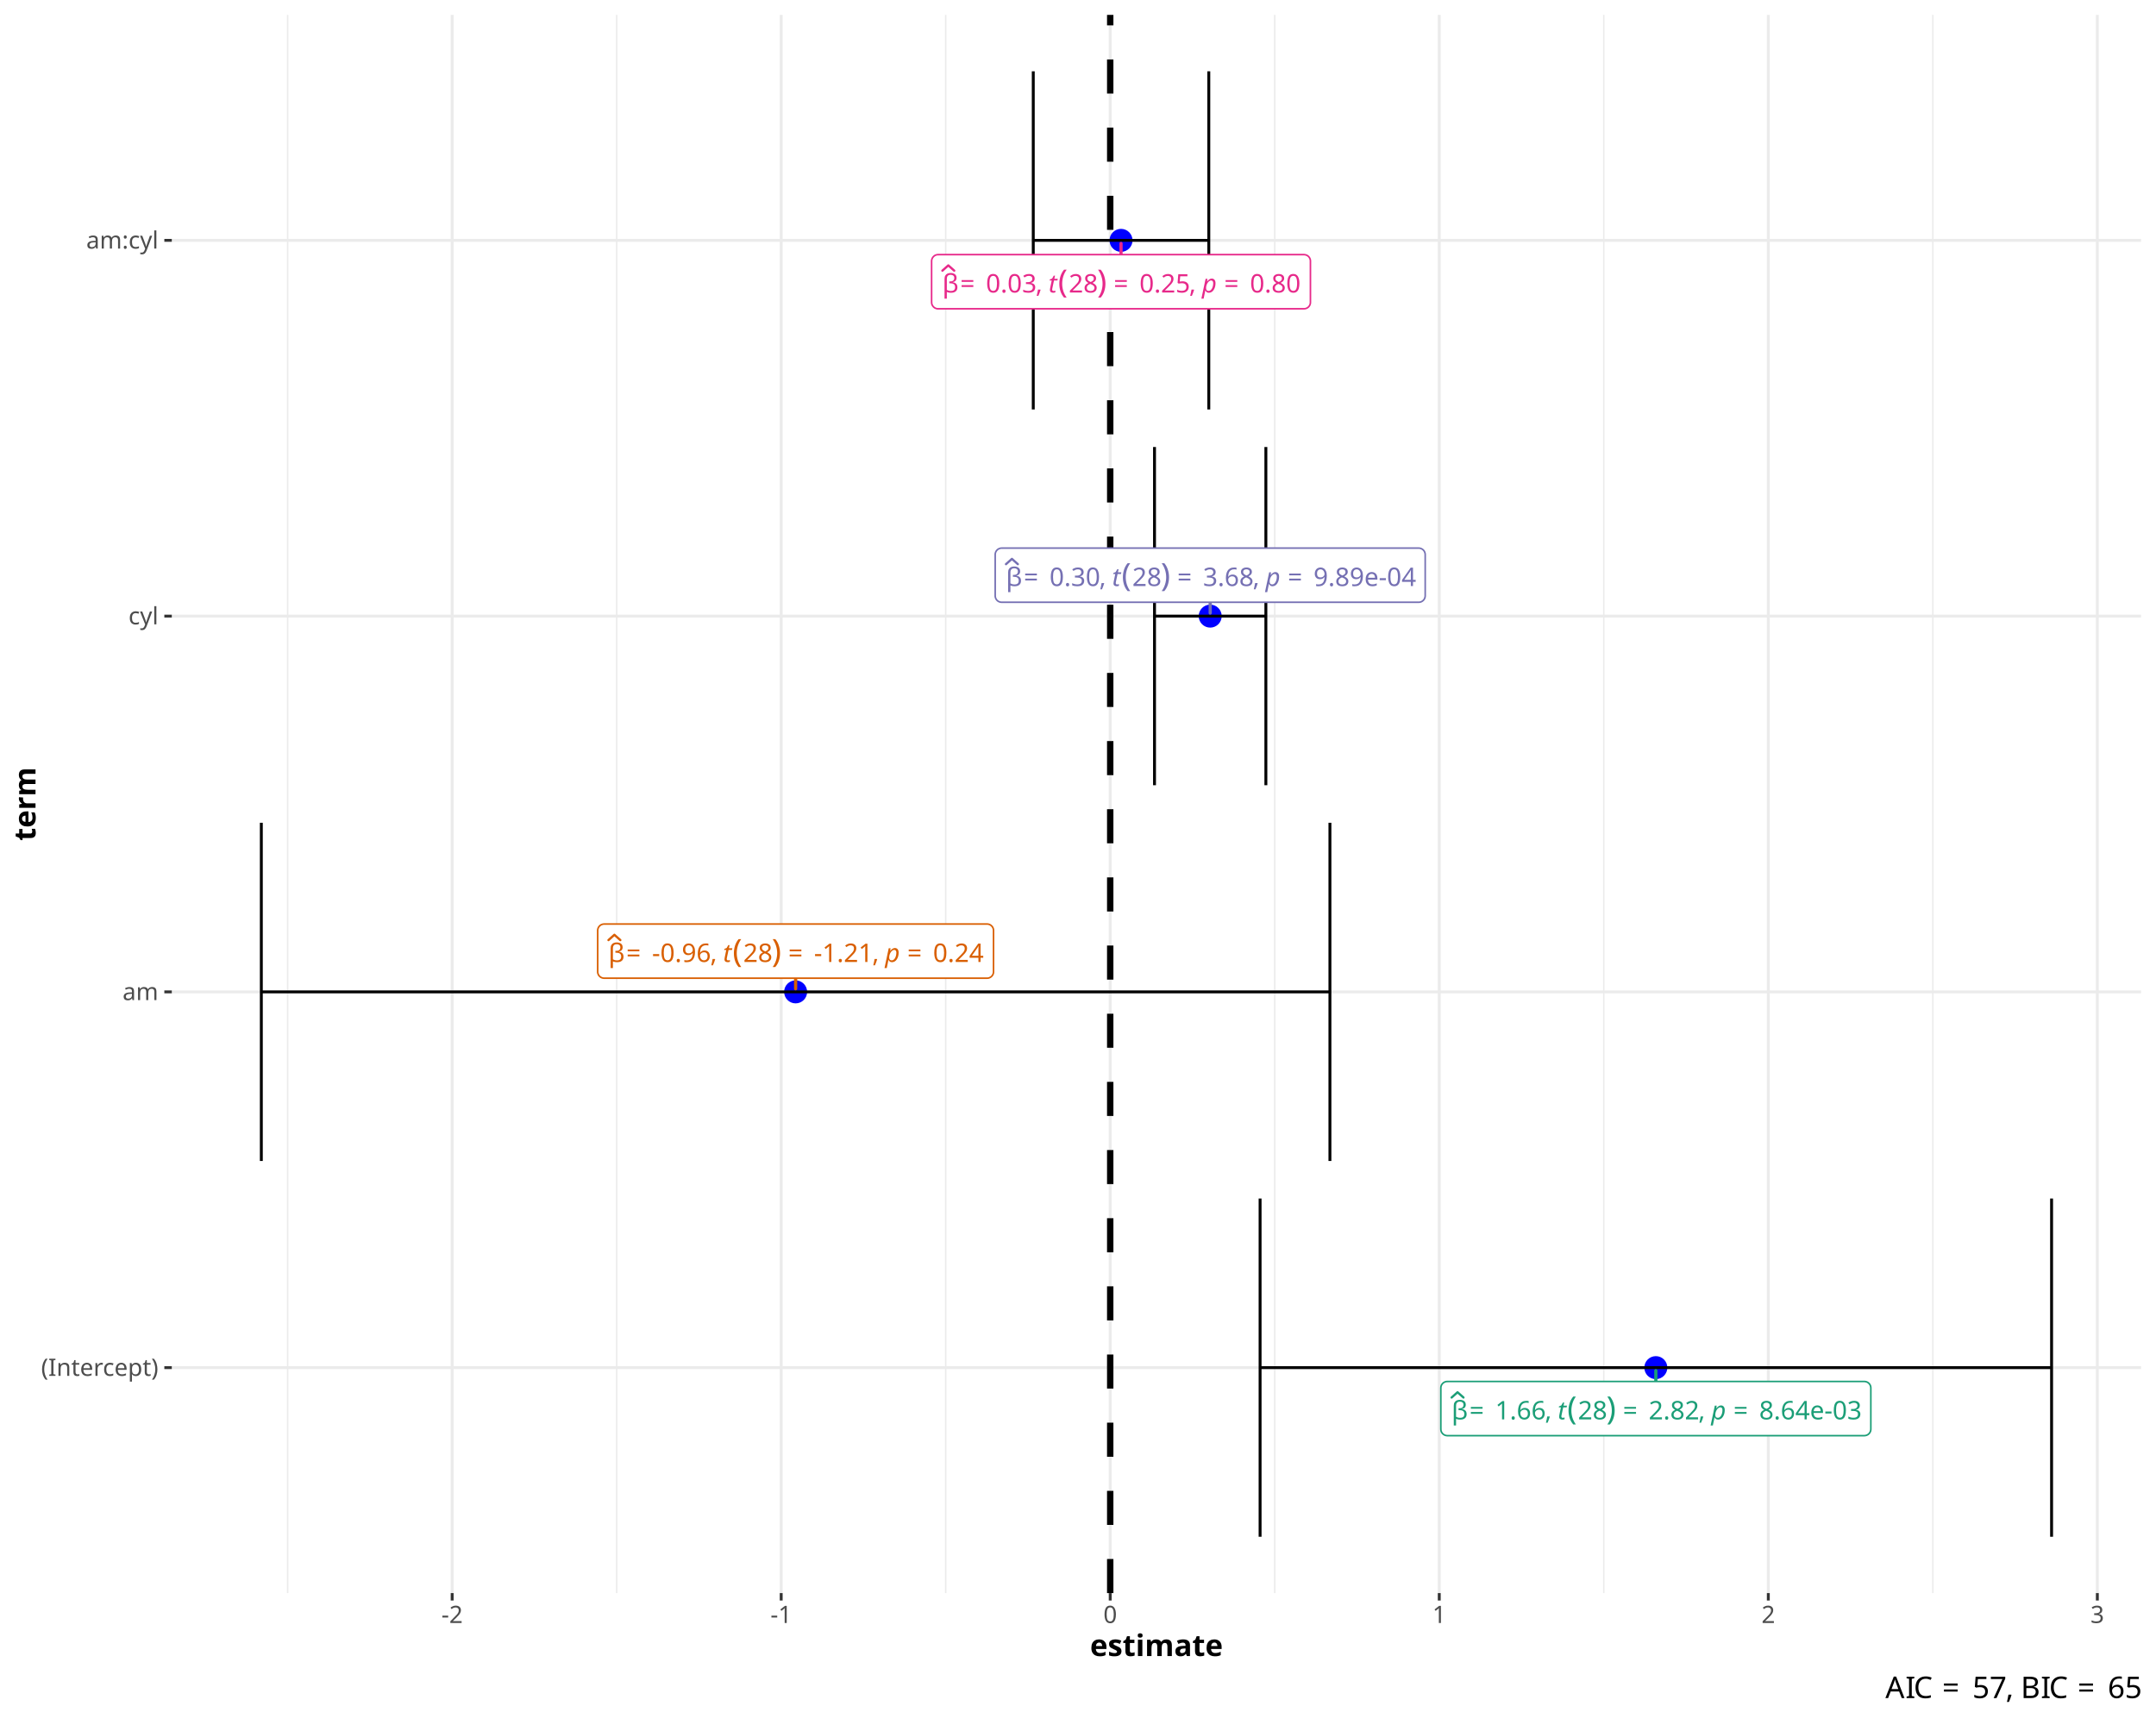
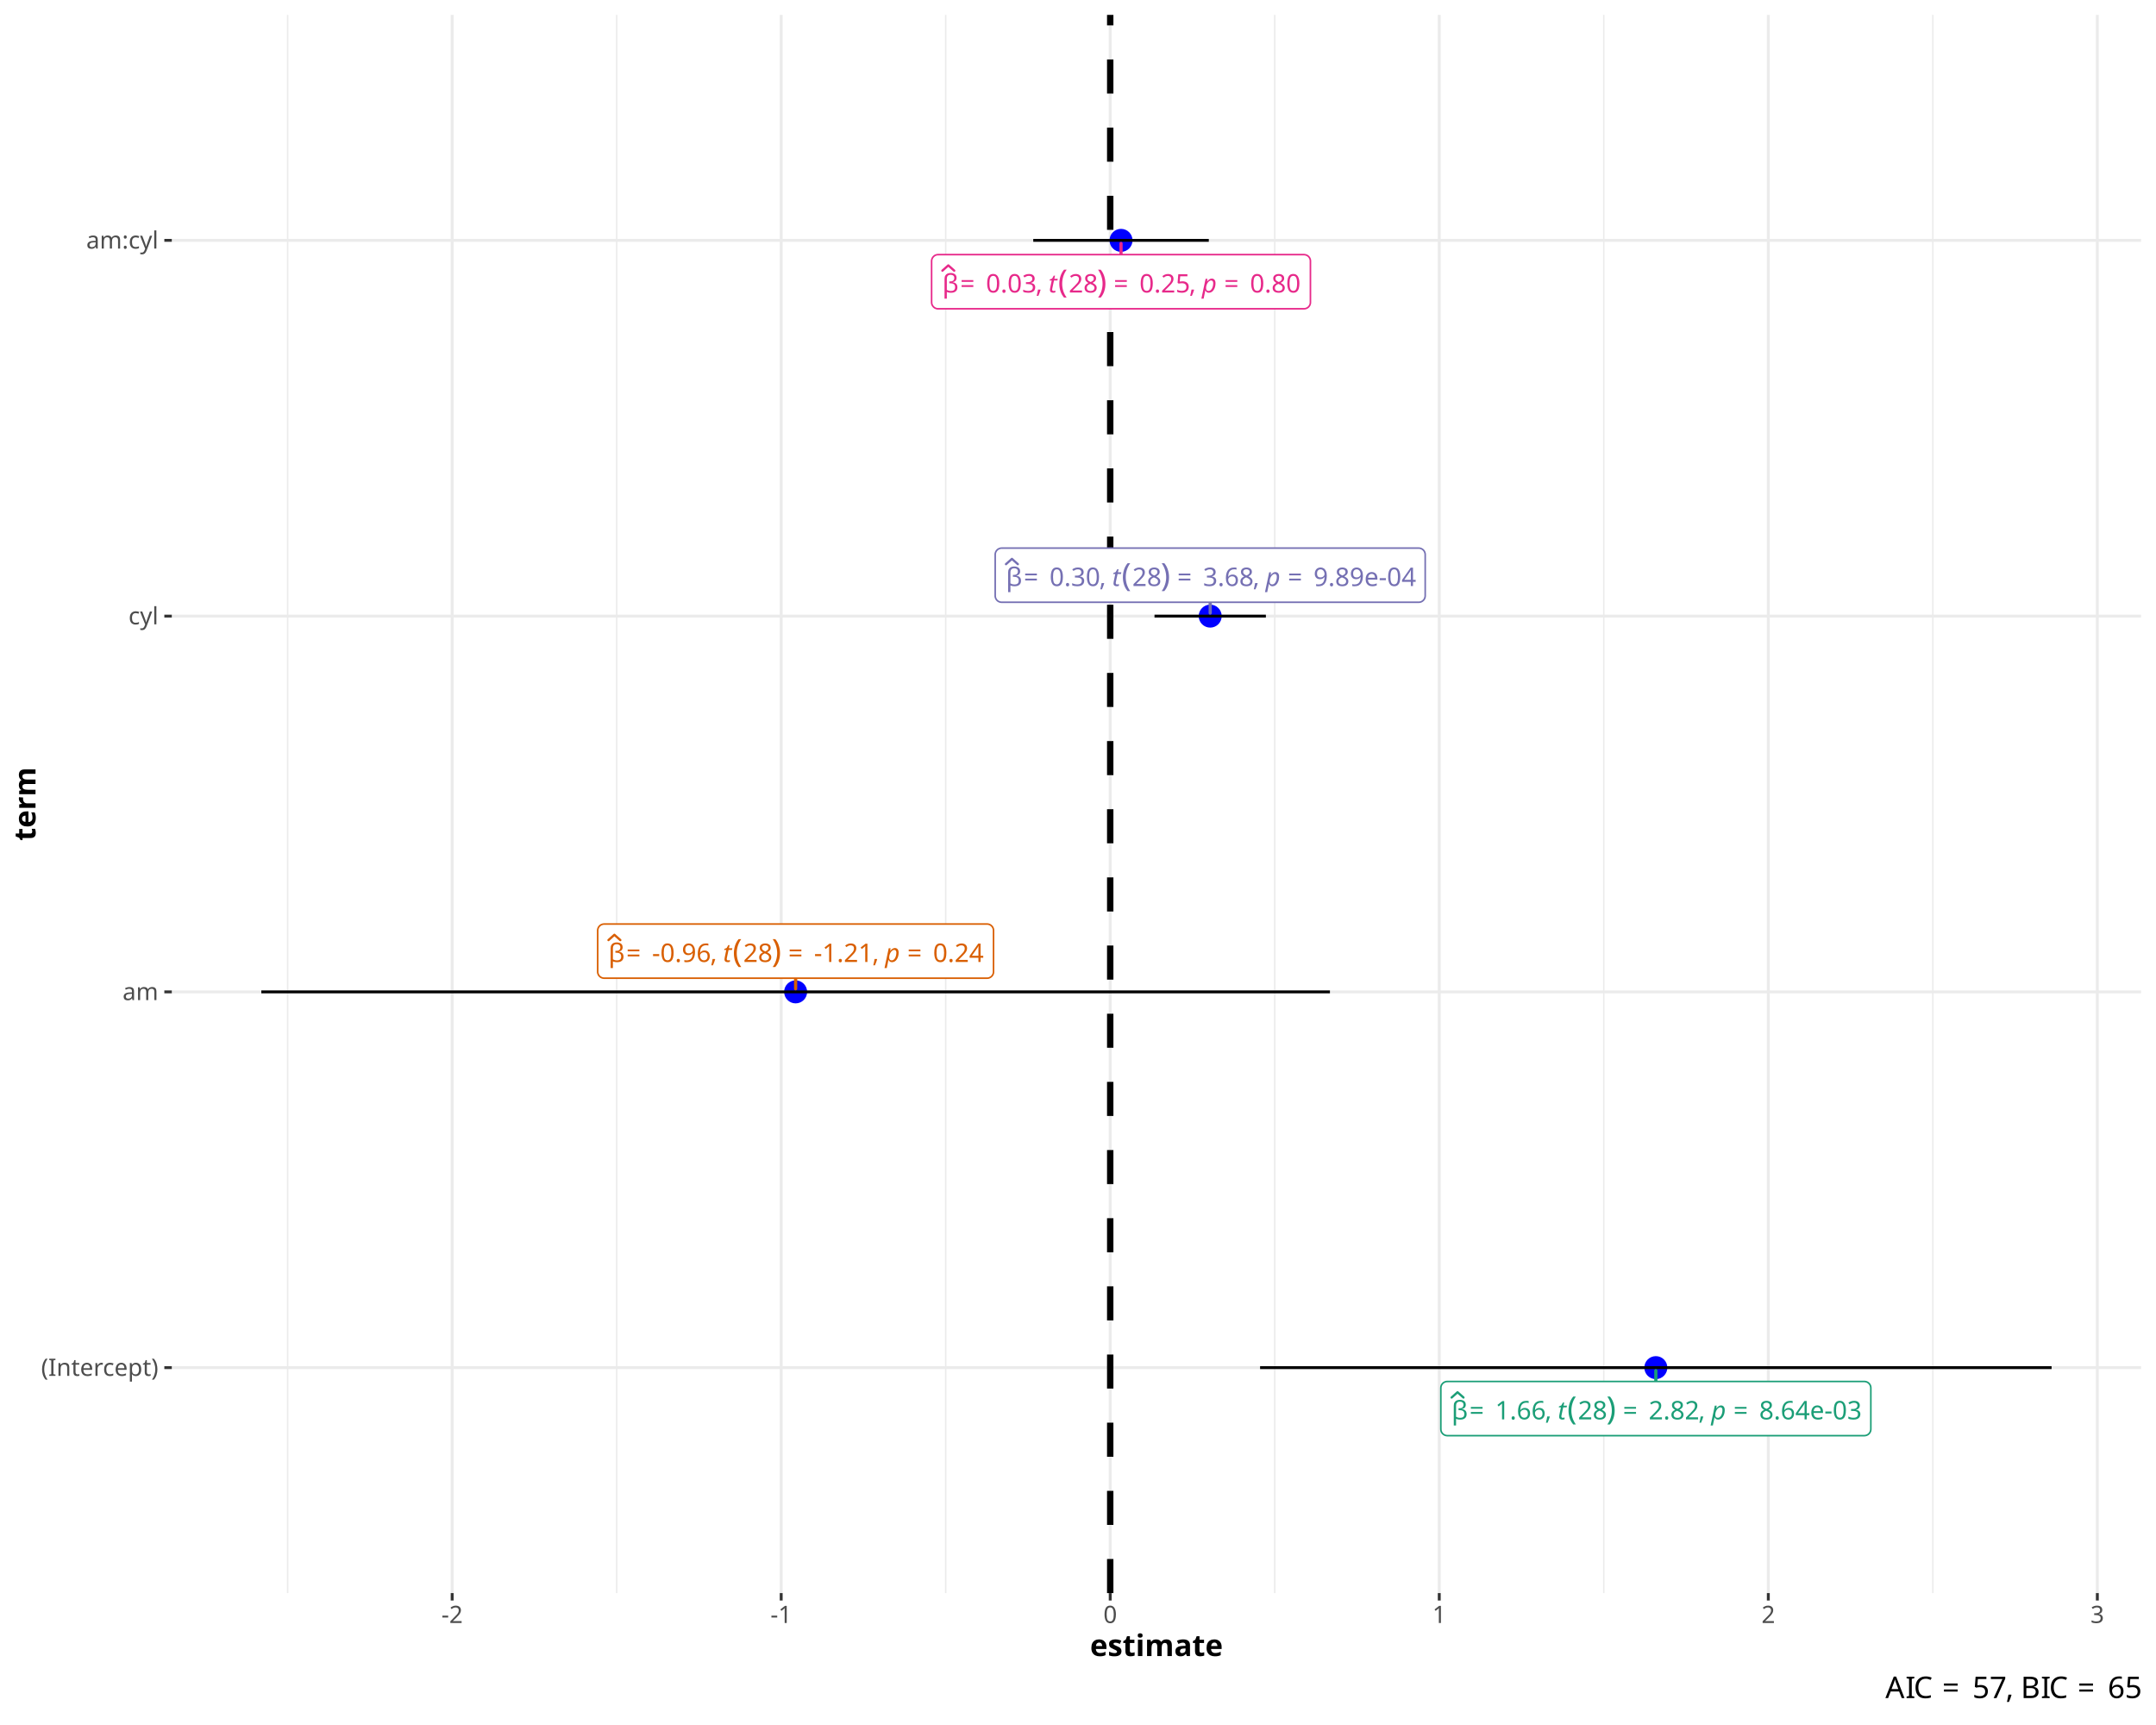
<svg xmlns="http://www.w3.org/2000/svg" class="svglite" data-engine-version="2.0" width="720.00pt" height="576.00pt" viewBox="0 0 720.00 576.00">
  <defs>
    <style type="text/css">
    .svglite line, .svglite polyline, .svglite polygon, .svglite path, .svglite rect, .svglite circle {
      fill: none;
      stroke: #000000;
      stroke-linecap: round;
      stroke-linejoin: round;
      stroke-miterlimit: 10.00;
    }
  </style>
  </defs>
  <rect width="100%" height="100%" style="stroke: none; fill: #FFFFFF;" />
  <defs>
    <clipPath id="cpMC4wMHw3MjAuMDB8MC4wMHw1NzYuMDA=">
      <rect x="0.00" y="0.00" width="720.00" height="576.00" />
    </clipPath>
  </defs>
  <g clip-path="url(#cpMC4wMHw3MjAuMDB8MC4wMHw1NzYuMDA=)">
    <rect x="0" y="0.00" width="720.00" height="576.00" style="stroke-width: 0.97; stroke: #FFFFFF; fill: #FFFFFF;" />
  </g>
  <defs>
    <clipPath id="cpNTcuMzd8NzE1LjAyfDQuOTh8NTMxLjk1">
      <rect x="57.37" y="4.98" width="657.64" height="526.97" />
    </clipPath>
  </defs>
  <g clip-path="url(#cpNTcuMzd8NzE1LjAyfDQuOTh8NTMxLjk1)">
    <rect x="57.37" y="4.98" width="657.64" height="526.97" style="stroke-width: 0.97; stroke: none; fill: #FFFFFF;" />
    <polyline points="96.06,531.95 96.06,4.98 " style="stroke-width: 0.48; stroke: #EBEBEB; stroke-linecap: butt;" />
    <polyline points="205.94,531.95 205.94,4.98 " style="stroke-width: 0.48; stroke: #EBEBEB; stroke-linecap: butt;" />
    <polyline points="315.82,531.95 315.82,4.98 " style="stroke-width: 0.48; stroke: #EBEBEB; stroke-linecap: butt;" />
    <polyline points="425.70,531.95 425.70,4.98 " style="stroke-width: 0.48; stroke: #EBEBEB; stroke-linecap: butt;" />
    <polyline points="535.59,531.95 535.59,4.98 " style="stroke-width: 0.48; stroke: #EBEBEB; stroke-linecap: butt;" />
    <polyline points="645.47,531.95 645.47,4.98 " style="stroke-width: 0.48; stroke: #EBEBEB; stroke-linecap: butt;" />
    <polyline points="57.37,456.67 715.02,456.67 " style="stroke-width: 0.97; stroke: #EBEBEB; stroke-linecap: butt;" />
    <polyline points="57.37,331.20 715.02,331.20 " style="stroke-width: 0.97; stroke: #EBEBEB; stroke-linecap: butt;" />
    <polyline points="57.37,205.73 715.02,205.73 " style="stroke-width: 0.97; stroke: #EBEBEB; stroke-linecap: butt;" />
    <polyline points="57.37,80.26 715.02,80.26 " style="stroke-width: 0.97; stroke: #EBEBEB; stroke-linecap: butt;" />
    <polyline points="151.00,531.95 151.00,4.98 " style="stroke-width: 0.97; stroke: #EBEBEB; stroke-linecap: butt;" />
    <polyline points="260.88,531.95 260.88,4.98 " style="stroke-width: 0.97; stroke: #EBEBEB; stroke-linecap: butt;" />
    <polyline points="370.76,531.95 370.76,4.98 " style="stroke-width: 0.97; stroke: #EBEBEB; stroke-linecap: butt;" />
    <polyline points="480.64,531.95 480.64,4.98 " style="stroke-width: 0.97; stroke: #EBEBEB; stroke-linecap: butt;" />
    <polyline points="590.53,531.95 590.53,4.98 " style="stroke-width: 0.97; stroke: #EBEBEB; stroke-linecap: butt;" />
    <polyline points="700.41,531.95 700.41,4.98 " style="stroke-width: 0.97; stroke: #EBEBEB; stroke-linecap: butt;" />
    <circle cx="552.97" cy="456.67" r="3.52" style="stroke-width: 0.64; stroke: #0000FF; fill: #0000FF;" />
    <circle cx="265.70" cy="331.20" r="3.52" style="stroke-width: 0.64; stroke: #0000FF; fill: #0000FF;" />
    <circle cx="404.15" cy="205.73" r="3.52" style="stroke-width: 0.64; stroke: #0000FF; fill: #0000FF;" />
    <circle cx="374.37" cy="80.26" r="3.52" style="stroke-width: 0.64; stroke: #0000FF; fill: #0000FF;" />
-     <polyline points="685.13,513.13 685.13,400.21 " style="stroke-width: 0.97; stroke-linecap: butt;" />
+     <polyline points="685.13,456.67 685.13,456.67 " style="stroke-width: 0.97; stroke-linecap: butt;" />
    <polyline points="685.13,456.67 420.81,456.67 " style="stroke-width: 0.97; stroke-linecap: butt;" />
-     <polyline points="420.81,513.13 420.81,400.21 " style="stroke-width: 0.97; stroke-linecap: butt;" />
-     <polyline points="444.13,387.66 444.13,274.74 " style="stroke-width: 0.97; stroke-linecap: butt;" />
+     <polyline points="420.81,456.67 420.81,456.67 " style="stroke-width: 0.97; stroke-linecap: butt;" />
+     <polyline points="444.13,331.20 444.13,331.20 " style="stroke-width: 0.97; stroke-linecap: butt;" />
    <polyline points="444.13,331.20 87.27,331.20 " style="stroke-width: 0.97; stroke-linecap: butt;" />
-     <polyline points="87.27,387.66 87.27,274.74 " style="stroke-width: 0.97; stroke-linecap: butt;" />
-     <polyline points="422.74,262.19 422.74,149.27 " style="stroke-width: 0.97; stroke-linecap: butt;" />
+     <polyline points="87.27,331.20 87.27,331.20 " style="stroke-width: 0.97; stroke-linecap: butt;" />
+     <polyline points="422.74,205.73 422.74,205.73 " style="stroke-width: 0.97; stroke-linecap: butt;" />
    <polyline points="422.74,205.73 385.55,205.73 " style="stroke-width: 0.97; stroke-linecap: butt;" />
-     <polyline points="385.55,262.19 385.55,149.27 " style="stroke-width: 0.97; stroke-linecap: butt;" />
-     <polyline points="403.68,136.72 403.68,23.80 " style="stroke-width: 0.97; stroke-linecap: butt;" />
+     <polyline points="385.55,205.73 385.55,205.73 " style="stroke-width: 0.97; stroke-linecap: butt;" />
+     <polyline points="403.68,80.26 403.68,80.26 " style="stroke-width: 0.97; stroke-linecap: butt;" />
    <polyline points="403.68,80.26 345.06,80.26 " style="stroke-width: 0.97; stroke-linecap: butt;" />
-     <polyline points="345.06,136.72 345.06,23.80 " style="stroke-width: 0.97; stroke-linecap: butt;" />
+     <polyline points="345.06,80.26 345.06,80.26 " style="stroke-width: 0.97; stroke-linecap: butt;" />
    <line x1="370.76" y1="531.95" x2="370.76" y2="4.98" style="stroke-width: 2.13; stroke-dasharray: 11.38,11.38; stroke-linecap: butt;" />
    <line x1="552.97" y1="461.29" x2="552.97" y2="457.70" style="stroke-width: 1.07; stroke: #1B9E77;" />
    <line x1="265.70" y1="326.63" x2="265.70" y2="330.16" style="stroke-width: 1.07; stroke: #D95F02;" />
    <line x1="404.15" y1="201.10" x2="404.15" y2="204.69" style="stroke-width: 1.07; stroke: #7570B3;" />
    <line x1="374.37" y1="85.02" x2="374.37" y2="81.30" style="stroke-width: 1.07; stroke: #E7298A;" />
    <polygon points="483.33,479.38 622.61,479.38 622.52,479.38 622.87,479.36 623.21,479.29 623.53,479.17 623.83,479.00 624.10,478.78 624.33,478.52 624.52,478.22 624.66,477.90 624.74,477.57 624.77,477.22 624.77,477.22 624.77,463.45 624.77,463.45 624.74,463.11 624.66,462.77 624.52,462.45 624.33,462.15 624.10,461.89 623.83,461.67 623.53,461.50 623.21,461.38 622.87,461.31 622.61,461.29 483.33,461.29 483.59,461.31 483.24,461.29 482.90,461.34 482.56,461.43 482.25,461.58 481.96,461.78 481.71,462.02 481.50,462.30 481.34,462.60 481.23,462.93 481.18,463.28 481.17,463.45 481.17,477.22 481.18,477.04 481.18,477.39 481.23,477.74 481.34,478.07 481.50,478.37 481.71,478.65 481.96,478.89 482.25,479.09 482.56,479.24 482.90,479.33 483.24,479.38 " style="stroke-width: 0.53; stroke: #1B9E77; fill: #FFFFFF;" />
    <text x="484.77" y="473.95" style="font-size: 8.54px; fill: #1B9E77; font-family: sans;" textLength="3.96px" lengthAdjust="spacingAndGlyphs">β</text>
    <polyline points="484.77,466.65 486.75,464.89 488.73,466.65 " style="stroke-width: 0.75; stroke: #1B9E77;" />
    <text x="490.71" y="473.95" style="font-size: 8.54px; fill: #1B9E77; font-family: sans;" textLength="6.63px" lengthAdjust="spacingAndGlyphs">=</text>
    <text x="499.31" y="473.95" style="font-size: 8.54px; fill: #1B9E77; font-family: sans;" textLength="16.61px" lengthAdjust="spacingAndGlyphs">1.66</text>
    <text x="515.92" y="473.95" style="font-size: 8.54px; fill: #1B9E77; font-family: sans;" textLength="2.14px" lengthAdjust="spacingAndGlyphs">,</text>
    <text x="518.06" y="473.95" style="font-size: 8.54px; fill: #1B9E77; font-family: sans;" textLength="2.14px" lengthAdjust="spacingAndGlyphs"> </text>
    <text x="520.19" y="473.95" style="font-size: 8.54px; font-style: italic; fill: #1B9E77; font-family: sans;" textLength="2.37px" lengthAdjust="spacingAndGlyphs">t</text>
    <text x="523.39" y="473.95" style="font-size: 10.67px; fill: #1B9E77; font-family: sans;" textLength="3.55px" lengthAdjust="spacingAndGlyphs">(</text>
    <text x="526.95" y="473.95" style="font-size: 8.54px; fill: #1B9E77; font-family: sans;" textLength="9.50px" lengthAdjust="spacingAndGlyphs">28</text>
    <text x="536.44" y="473.95" style="font-size: 10.67px; fill: #1B9E77; font-family: sans;" textLength="3.55px" lengthAdjust="spacingAndGlyphs">)</text>
    <text x="541.96" y="473.95" style="font-size: 8.54px; fill: #1B9E77; font-family: sans;" textLength="6.63px" lengthAdjust="spacingAndGlyphs">=</text>
    <text x="550.57" y="473.95" style="font-size: 8.54px; fill: #1B9E77; font-family: sans;" textLength="16.61px" lengthAdjust="spacingAndGlyphs">2.82</text>
    <text x="567.18" y="473.95" style="font-size: 8.54px; fill: #1B9E77; font-family: sans;" textLength="2.14px" lengthAdjust="spacingAndGlyphs">,</text>
    <text x="569.32" y="473.95" style="font-size: 8.54px; fill: #1B9E77; font-family: sans;" textLength="2.14px" lengthAdjust="spacingAndGlyphs"> </text>
    <text x="571.45" y="473.95" style="font-size: 8.54px; font-style: italic; fill: #1B9E77; font-family: sans;" textLength="4.75px" lengthAdjust="spacingAndGlyphs">p</text>
    <text x="578.87" y="473.95" style="font-size: 8.54px; fill: #1B9E77; font-family: sans;" textLength="6.63px" lengthAdjust="spacingAndGlyphs">=</text>
    <text x="587.47" y="473.95" style="font-size: 8.54px; fill: #1B9E77; font-family: sans;" textLength="33.70px" lengthAdjust="spacingAndGlyphs">8.64e-03</text>
    <polygon points="201.76,326.63 329.63,326.63 329.55,326.63 329.90,326.62 330.24,326.55 330.56,326.42 330.86,326.25 331.13,326.03 331.36,325.77 331.55,325.48 331.68,325.16 331.77,324.82 331.79,324.47 331.79,324.47 331.79,310.70 331.79,310.70 331.77,310.36 331.68,310.02 331.55,309.70 331.36,309.41 331.13,309.15 330.86,308.93 330.56,308.75 330.24,308.63 329.90,308.56 329.63,308.54 201.76,308.54 202.02,308.56 201.67,308.55 201.33,308.59 200.99,308.69 200.68,308.83 200.39,309.03 200.14,309.27 199.93,309.55 199.77,309.86 199.66,310.19 199.60,310.53 199.60,310.70 199.60,324.47 199.60,324.30 199.60,324.65 199.66,324.99 199.77,325.32 199.93,325.63 200.14,325.90 200.39,326.14 200.68,326.34 200.99,326.49 201.33,326.59 201.67,326.63 " style="stroke-width: 0.53; stroke: #D95F02; fill: #FFFFFF;" />
    <text x="203.20" y="321.21" style="font-size: 8.54px; fill: #D95F02; font-family: sans;" textLength="3.96px" lengthAdjust="spacingAndGlyphs">β</text>
    <polyline points="203.20,313.91 205.18,312.14 207.16,313.91 " style="stroke-width: 0.75; stroke: #D95F02;" />
    <text x="209.13" y="321.21" style="font-size: 8.54px; fill: #D95F02; font-family: sans;" textLength="6.63px" lengthAdjust="spacingAndGlyphs">=</text>
    <text x="217.74" y="321.21" style="font-size: 8.54px; fill: #D95F02; font-family: sans;" textLength="19.46px" lengthAdjust="spacingAndGlyphs">-0.96</text>
    <text x="237.19" y="321.21" style="font-size: 8.54px; fill: #D95F02; font-family: sans;" textLength="2.14px" lengthAdjust="spacingAndGlyphs">,</text>
    <text x="239.33" y="321.21" style="font-size: 8.54px; fill: #D95F02; font-family: sans;" textLength="2.14px" lengthAdjust="spacingAndGlyphs"> </text>
    <text x="241.46" y="321.21" style="font-size: 8.54px; font-style: italic; fill: #D95F02; font-family: sans;" textLength="2.37px" lengthAdjust="spacingAndGlyphs">t</text>
    <text x="244.66" y="321.21" style="font-size: 10.67px; fill: #D95F02; font-family: sans;" textLength="3.55px" lengthAdjust="spacingAndGlyphs">(</text>
    <text x="248.22" y="321.21" style="font-size: 8.54px; fill: #D95F02; font-family: sans;" textLength="9.50px" lengthAdjust="spacingAndGlyphs">28</text>
    <text x="257.71" y="321.21" style="font-size: 10.67px; fill: #D95F02; font-family: sans;" textLength="3.55px" lengthAdjust="spacingAndGlyphs">)</text>
    <text x="263.23" y="321.21" style="font-size: 8.54px; fill: #D95F02; font-family: sans;" textLength="6.63px" lengthAdjust="spacingAndGlyphs">=</text>
    <text x="271.84" y="321.21" style="font-size: 8.54px; fill: #D95F02; font-family: sans;" textLength="19.46px" lengthAdjust="spacingAndGlyphs">-1.21</text>
    <text x="291.29" y="321.21" style="font-size: 8.54px; fill: #D95F02; font-family: sans;" textLength="2.14px" lengthAdjust="spacingAndGlyphs">,</text>
    <text x="293.43" y="321.21" style="font-size: 8.54px; fill: #D95F02; font-family: sans;" textLength="2.14px" lengthAdjust="spacingAndGlyphs"> </text>
    <text x="295.57" y="321.21" style="font-size: 8.54px; font-style: italic; fill: #D95F02; font-family: sans;" textLength="4.75px" lengthAdjust="spacingAndGlyphs">p</text>
    <text x="302.98" y="321.21" style="font-size: 8.54px; fill: #D95F02; font-family: sans;" textLength="6.63px" lengthAdjust="spacingAndGlyphs">=</text>
    <text x="311.58" y="321.21" style="font-size: 8.54px; fill: #D95F02; font-family: sans;" textLength="16.61px" lengthAdjust="spacingAndGlyphs">0.24</text>
    <polygon points="334.51,201.10 473.79,201.10 473.70,201.10 474.05,201.09 474.39,201.02 474.71,200.90 475.01,200.72 475.28,200.50 475.51,200.24 475.70,199.95 475.83,199.63 475.92,199.29 475.95,198.94 475.95,198.94 475.95,185.18 475.95,185.18 475.92,184.83 475.83,184.49 475.70,184.17 475.51,183.88 475.28,183.62 475.01,183.40 474.71,183.23 474.39,183.10 474.05,183.03 473.79,183.02 334.51,183.02 334.77,183.03 334.42,183.02 334.08,183.06 333.74,183.16 333.43,183.31 333.14,183.50 332.89,183.75 332.68,184.02 332.52,184.33 332.41,184.66 332.35,185.00 332.35,185.18 332.35,198.94 332.35,198.77 332.35,199.12 332.41,199.46 332.52,199.79 332.68,200.10 332.89,200.38 333.14,200.62 333.43,200.82 333.74,200.96 334.08,201.06 334.42,201.10 " style="stroke-width: 0.53; stroke: #7570B3; fill: #FFFFFF;" />
    <text x="335.95" y="195.68" style="font-size: 8.54px; fill: #7570B3; font-family: sans;" textLength="3.96px" lengthAdjust="spacingAndGlyphs">β</text>
    <polyline points="335.95,188.38 337.93,186.62 339.91,188.38 " style="stroke-width: 0.75; stroke: #7570B3;" />
    <text x="341.88" y="195.68" style="font-size: 8.54px; fill: #7570B3; font-family: sans;" textLength="6.63px" lengthAdjust="spacingAndGlyphs">=</text>
    <text x="350.49" y="195.68" style="font-size: 8.54px; fill: #7570B3; font-family: sans;" textLength="16.61px" lengthAdjust="spacingAndGlyphs">0.30</text>
    <text x="367.10" y="195.68" style="font-size: 8.54px; fill: #7570B3; font-family: sans;" textLength="2.14px" lengthAdjust="spacingAndGlyphs">,</text>
    <text x="369.24" y="195.68" style="font-size: 8.54px; fill: #7570B3; font-family: sans;" textLength="2.14px" lengthAdjust="spacingAndGlyphs"> </text>
    <text x="371.37" y="195.68" style="font-size: 8.54px; font-style: italic; fill: #7570B3; font-family: sans;" textLength="2.37px" lengthAdjust="spacingAndGlyphs">t</text>
    <text x="374.57" y="195.68" style="font-size: 10.67px; fill: #7570B3; font-family: sans;" textLength="3.55px" lengthAdjust="spacingAndGlyphs">(</text>
    <text x="378.12" y="195.68" style="font-size: 8.54px; fill: #7570B3; font-family: sans;" textLength="9.50px" lengthAdjust="spacingAndGlyphs">28</text>
    <text x="387.62" y="195.68" style="font-size: 10.67px; fill: #7570B3; font-family: sans;" textLength="3.55px" lengthAdjust="spacingAndGlyphs">)</text>
    <text x="393.14" y="195.68" style="font-size: 8.54px; fill: #7570B3; font-family: sans;" textLength="6.63px" lengthAdjust="spacingAndGlyphs">=</text>
    <text x="401.75" y="195.68" style="font-size: 8.54px; fill: #7570B3; font-family: sans;" textLength="16.61px" lengthAdjust="spacingAndGlyphs">3.68</text>
    <text x="418.36" y="195.68" style="font-size: 8.54px; fill: #7570B3; font-family: sans;" textLength="2.14px" lengthAdjust="spacingAndGlyphs">,</text>
    <text x="420.49" y="195.68" style="font-size: 8.54px; fill: #7570B3; font-family: sans;" textLength="2.14px" lengthAdjust="spacingAndGlyphs"> </text>
    <text x="422.63" y="195.68" style="font-size: 8.54px; font-style: italic; fill: #7570B3; font-family: sans;" textLength="4.75px" lengthAdjust="spacingAndGlyphs">p</text>
    <text x="430.04" y="195.68" style="font-size: 8.54px; fill: #7570B3; font-family: sans;" textLength="6.63px" lengthAdjust="spacingAndGlyphs">=</text>
    <text x="438.65" y="195.68" style="font-size: 8.54px; fill: #7570B3; font-family: sans;" textLength="33.70px" lengthAdjust="spacingAndGlyphs">9.89e-04</text>
    <polygon points="313.27,103.11 435.46,103.11 435.38,103.11 435.72,103.09 436.07,103.02 436.39,102.90 436.69,102.73 436.96,102.51 437.19,102.25 437.38,101.95 437.51,101.63 437.60,101.30 437.62,100.95 437.62,100.95 437.62,87.18 437.62,87.18 437.60,86.84 437.51,86.50 437.38,86.18 437.19,85.88 436.96,85.62 436.69,85.40 436.39,85.23 436.07,85.11 435.72,85.04 435.46,85.02 313.27,85.02 313.53,85.04 313.18,85.02 312.84,85.07 312.51,85.16 312.19,85.31 311.91,85.51 311.66,85.75 311.45,86.03 311.28,86.34 311.17,86.66 311.12,87.01 311.11,87.18 311.11,100.95 311.12,100.77 311.12,101.12 311.17,101.47 311.28,101.80 311.45,102.10 311.66,102.38 311.91,102.62 312.19,102.82 312.51,102.97 312.84,103.07 313.18,103.11 " style="stroke-width: 0.53; stroke: #E7298A; fill: #FFFFFF;" />
    <text x="314.71" y="97.68" style="font-size: 8.54px; fill: #E7298A; font-family: sans;" textLength="3.96px" lengthAdjust="spacingAndGlyphs">β</text>
    <polyline points="314.71,90.38 316.69,88.62 318.67,90.38 " style="stroke-width: 0.75; stroke: #E7298A;" />
    <text x="320.65" y="97.68" style="font-size: 8.54px; fill: #E7298A; font-family: sans;" textLength="6.63px" lengthAdjust="spacingAndGlyphs">=</text>
    <text x="329.25" y="97.68" style="font-size: 8.54px; fill: #E7298A; font-family: sans;" textLength="16.61px" lengthAdjust="spacingAndGlyphs">0.03</text>
    <text x="345.86" y="97.68" style="font-size: 8.54px; fill: #E7298A; font-family: sans;" textLength="2.14px" lengthAdjust="spacingAndGlyphs">,</text>
    <text x="348.00" y="97.68" style="font-size: 8.54px; fill: #E7298A; font-family: sans;" textLength="2.14px" lengthAdjust="spacingAndGlyphs"> </text>
    <text x="350.14" y="97.68" style="font-size: 8.54px; font-style: italic; fill: #E7298A; font-family: sans;" textLength="2.37px" lengthAdjust="spacingAndGlyphs">t</text>
    <text x="353.34" y="97.68" style="font-size: 10.67px; fill: #E7298A; font-family: sans;" textLength="3.55px" lengthAdjust="spacingAndGlyphs">(</text>
    <text x="356.89" y="97.68" style="font-size: 8.54px; fill: #E7298A; font-family: sans;" textLength="9.50px" lengthAdjust="spacingAndGlyphs">28</text>
    <text x="366.38" y="97.68" style="font-size: 10.67px; fill: #E7298A; font-family: sans;" textLength="3.55px" lengthAdjust="spacingAndGlyphs">)</text>
    <text x="371.91" y="97.68" style="font-size: 8.54px; fill: #E7298A; font-family: sans;" textLength="6.63px" lengthAdjust="spacingAndGlyphs">=</text>
    <text x="380.51" y="97.68" style="font-size: 8.54px; fill: #E7298A; font-family: sans;" textLength="16.61px" lengthAdjust="spacingAndGlyphs">0.25</text>
    <text x="397.12" y="97.68" style="font-size: 8.54px; fill: #E7298A; font-family: sans;" textLength="2.14px" lengthAdjust="spacingAndGlyphs">,</text>
    <text x="399.26" y="97.68" style="font-size: 8.54px; fill: #E7298A; font-family: sans;" textLength="2.14px" lengthAdjust="spacingAndGlyphs"> </text>
    <text x="401.39" y="97.68" style="font-size: 8.54px; font-style: italic; fill: #E7298A; font-family: sans;" textLength="4.75px" lengthAdjust="spacingAndGlyphs">p</text>
    <text x="408.81" y="97.68" style="font-size: 8.54px; fill: #E7298A; font-family: sans;" textLength="6.63px" lengthAdjust="spacingAndGlyphs">=</text>
    <text x="417.41" y="97.68" style="font-size: 8.54px; fill: #E7298A; font-family: sans;" textLength="16.61px" lengthAdjust="spacingAndGlyphs">0.80</text>
  </g>
  <g clip-path="url(#cpMC4wMHw3MjAuMDB8MC4wMHw1NzYuMDA=)">
    <text x="52.89" y="459.42" text-anchor="end" style="font-size: 8.00px; fill: #4D4D4D; font-family: sans;" textLength="36.46px" lengthAdjust="spacingAndGlyphs">(Intercept)</text>
    <text x="52.89" y="333.95" text-anchor="end" style="font-size: 8.00px; fill: #4D4D4D; font-family: sans;" textLength="11.12px" lengthAdjust="spacingAndGlyphs">am</text>
    <text x="52.89" y="208.48" text-anchor="end" style="font-size: 8.00px; fill: #4D4D4D; font-family: sans;" textLength="9.78px" lengthAdjust="spacingAndGlyphs">cyl</text>
    <text x="52.89" y="83.01" text-anchor="end" style="font-size: 8.00px; fill: #4D4D4D; font-family: sans;" textLength="23.12px" lengthAdjust="spacingAndGlyphs">am:cyl</text>
    <polyline points="54.88,456.67 57.37,456.67 " style="stroke-width: 0.97; stroke: #333333; stroke-linecap: butt;" />
    <polyline points="54.88,331.20 57.37,331.20 " style="stroke-width: 0.97; stroke: #333333; stroke-linecap: butt;" />
    <polyline points="54.88,205.73 57.37,205.73 " style="stroke-width: 0.97; stroke: #333333; stroke-linecap: butt;" />
    <polyline points="54.88,80.26 57.37,80.26 " style="stroke-width: 0.97; stroke: #333333; stroke-linecap: butt;" />
    <polyline points="151.00,534.44 151.00,531.95 " style="stroke-width: 0.97; stroke: #333333; stroke-linecap: butt;" />
    <polyline points="260.88,534.44 260.88,531.95 " style="stroke-width: 0.97; stroke: #333333; stroke-linecap: butt;" />
    <polyline points="370.76,534.44 370.76,531.95 " style="stroke-width: 0.97; stroke: #333333; stroke-linecap: butt;" />
    <polyline points="480.64,534.44 480.64,531.95 " style="stroke-width: 0.97; stroke: #333333; stroke-linecap: butt;" />
    <polyline points="590.53,534.44 590.53,531.95 " style="stroke-width: 0.97; stroke: #333333; stroke-linecap: butt;" />
    <polyline points="700.41,534.44 700.41,531.95 " style="stroke-width: 0.97; stroke: #333333; stroke-linecap: butt;" />
    <text x="151.00" y="541.94" text-anchor="middle" style="font-size: 8.00px; fill: #4D4D4D; font-family: sans;" textLength="7.11px" lengthAdjust="spacingAndGlyphs">-2</text>
    <text x="260.88" y="541.94" text-anchor="middle" style="font-size: 8.00px; fill: #4D4D4D; font-family: sans;" textLength="7.11px" lengthAdjust="spacingAndGlyphs">-1</text>
    <text x="370.76" y="541.94" text-anchor="middle" style="font-size: 8.00px; fill: #4D4D4D; font-family: sans;" textLength="4.45px" lengthAdjust="spacingAndGlyphs">0</text>
    <text x="480.64" y="541.94" text-anchor="middle" style="font-size: 8.00px; fill: #4D4D4D; font-family: sans;" textLength="4.45px" lengthAdjust="spacingAndGlyphs">1</text>
    <text x="590.53" y="541.94" text-anchor="middle" style="font-size: 8.00px; fill: #4D4D4D; font-family: sans;" textLength="4.45px" lengthAdjust="spacingAndGlyphs">2</text>
    <text x="700.41" y="541.94" text-anchor="middle" style="font-size: 8.00px; fill: #4D4D4D; font-family: sans;" textLength="4.45px" lengthAdjust="spacingAndGlyphs">3</text>
    <text x="386.20" y="552.97" text-anchor="middle" style="font-size: 10.00px; font-weight: bold; font-family: sans;" textLength="37.80px" lengthAdjust="spacingAndGlyphs">estimate</text>
    <text transform="translate(11.86,268.46) rotate(-90)" text-anchor="middle" style="font-size: 10.00px; font-weight: bold; font-family: sans;" textLength="20.00px" lengthAdjust="spacingAndGlyphs">term</text>
    <text x="629.63" y="567.01" style="font-size: 10.00px; font-family: sans;" textLength="6.67px" lengthAdjust="spacingAndGlyphs">A</text>
    <text x="636.30" y="567.01" style="font-size: 10.00px; font-family: sans;" textLength="2.78px" lengthAdjust="spacingAndGlyphs">I</text>
    <text x="639.08" y="567.01" style="font-size: 10.00px; font-family: sans;" textLength="7.22px" lengthAdjust="spacingAndGlyphs">C</text>
    <text x="648.62" y="567.01" style="font-size: 10.00px; font-family: sans;" textLength="7.76px" lengthAdjust="spacingAndGlyphs">=</text>
    <text x="658.70" y="567.01" style="font-size: 10.00px; font-family: sans;" textLength="11.12px" lengthAdjust="spacingAndGlyphs">57</text>
    <text x="669.82" y="567.01" style="font-size: 10.00px; font-family: sans;" textLength="2.50px" lengthAdjust="spacingAndGlyphs">,</text>
    <text x="672.32" y="567.01" style="font-size: 10.00px; font-family: sans;" textLength="2.50px" lengthAdjust="spacingAndGlyphs"> </text>
    <text x="674.83" y="567.01" style="font-size: 10.00px; font-family: sans;" textLength="6.67px" lengthAdjust="spacingAndGlyphs">B</text>
    <text x="681.50" y="567.01" style="font-size: 10.00px; font-family: sans;" textLength="2.78px" lengthAdjust="spacingAndGlyphs">I</text>
    <text x="684.28" y="567.01" style="font-size: 10.00px; font-family: sans;" textLength="7.22px" lengthAdjust="spacingAndGlyphs">C</text>
    <text x="693.82" y="567.01" style="font-size: 10.00px; font-family: sans;" textLength="7.76px" lengthAdjust="spacingAndGlyphs">=</text>
    <text x="703.89" y="567.01" style="font-size: 10.00px; font-family: sans;" textLength="11.12px" lengthAdjust="spacingAndGlyphs">65</text>
  </g>
</svg>
